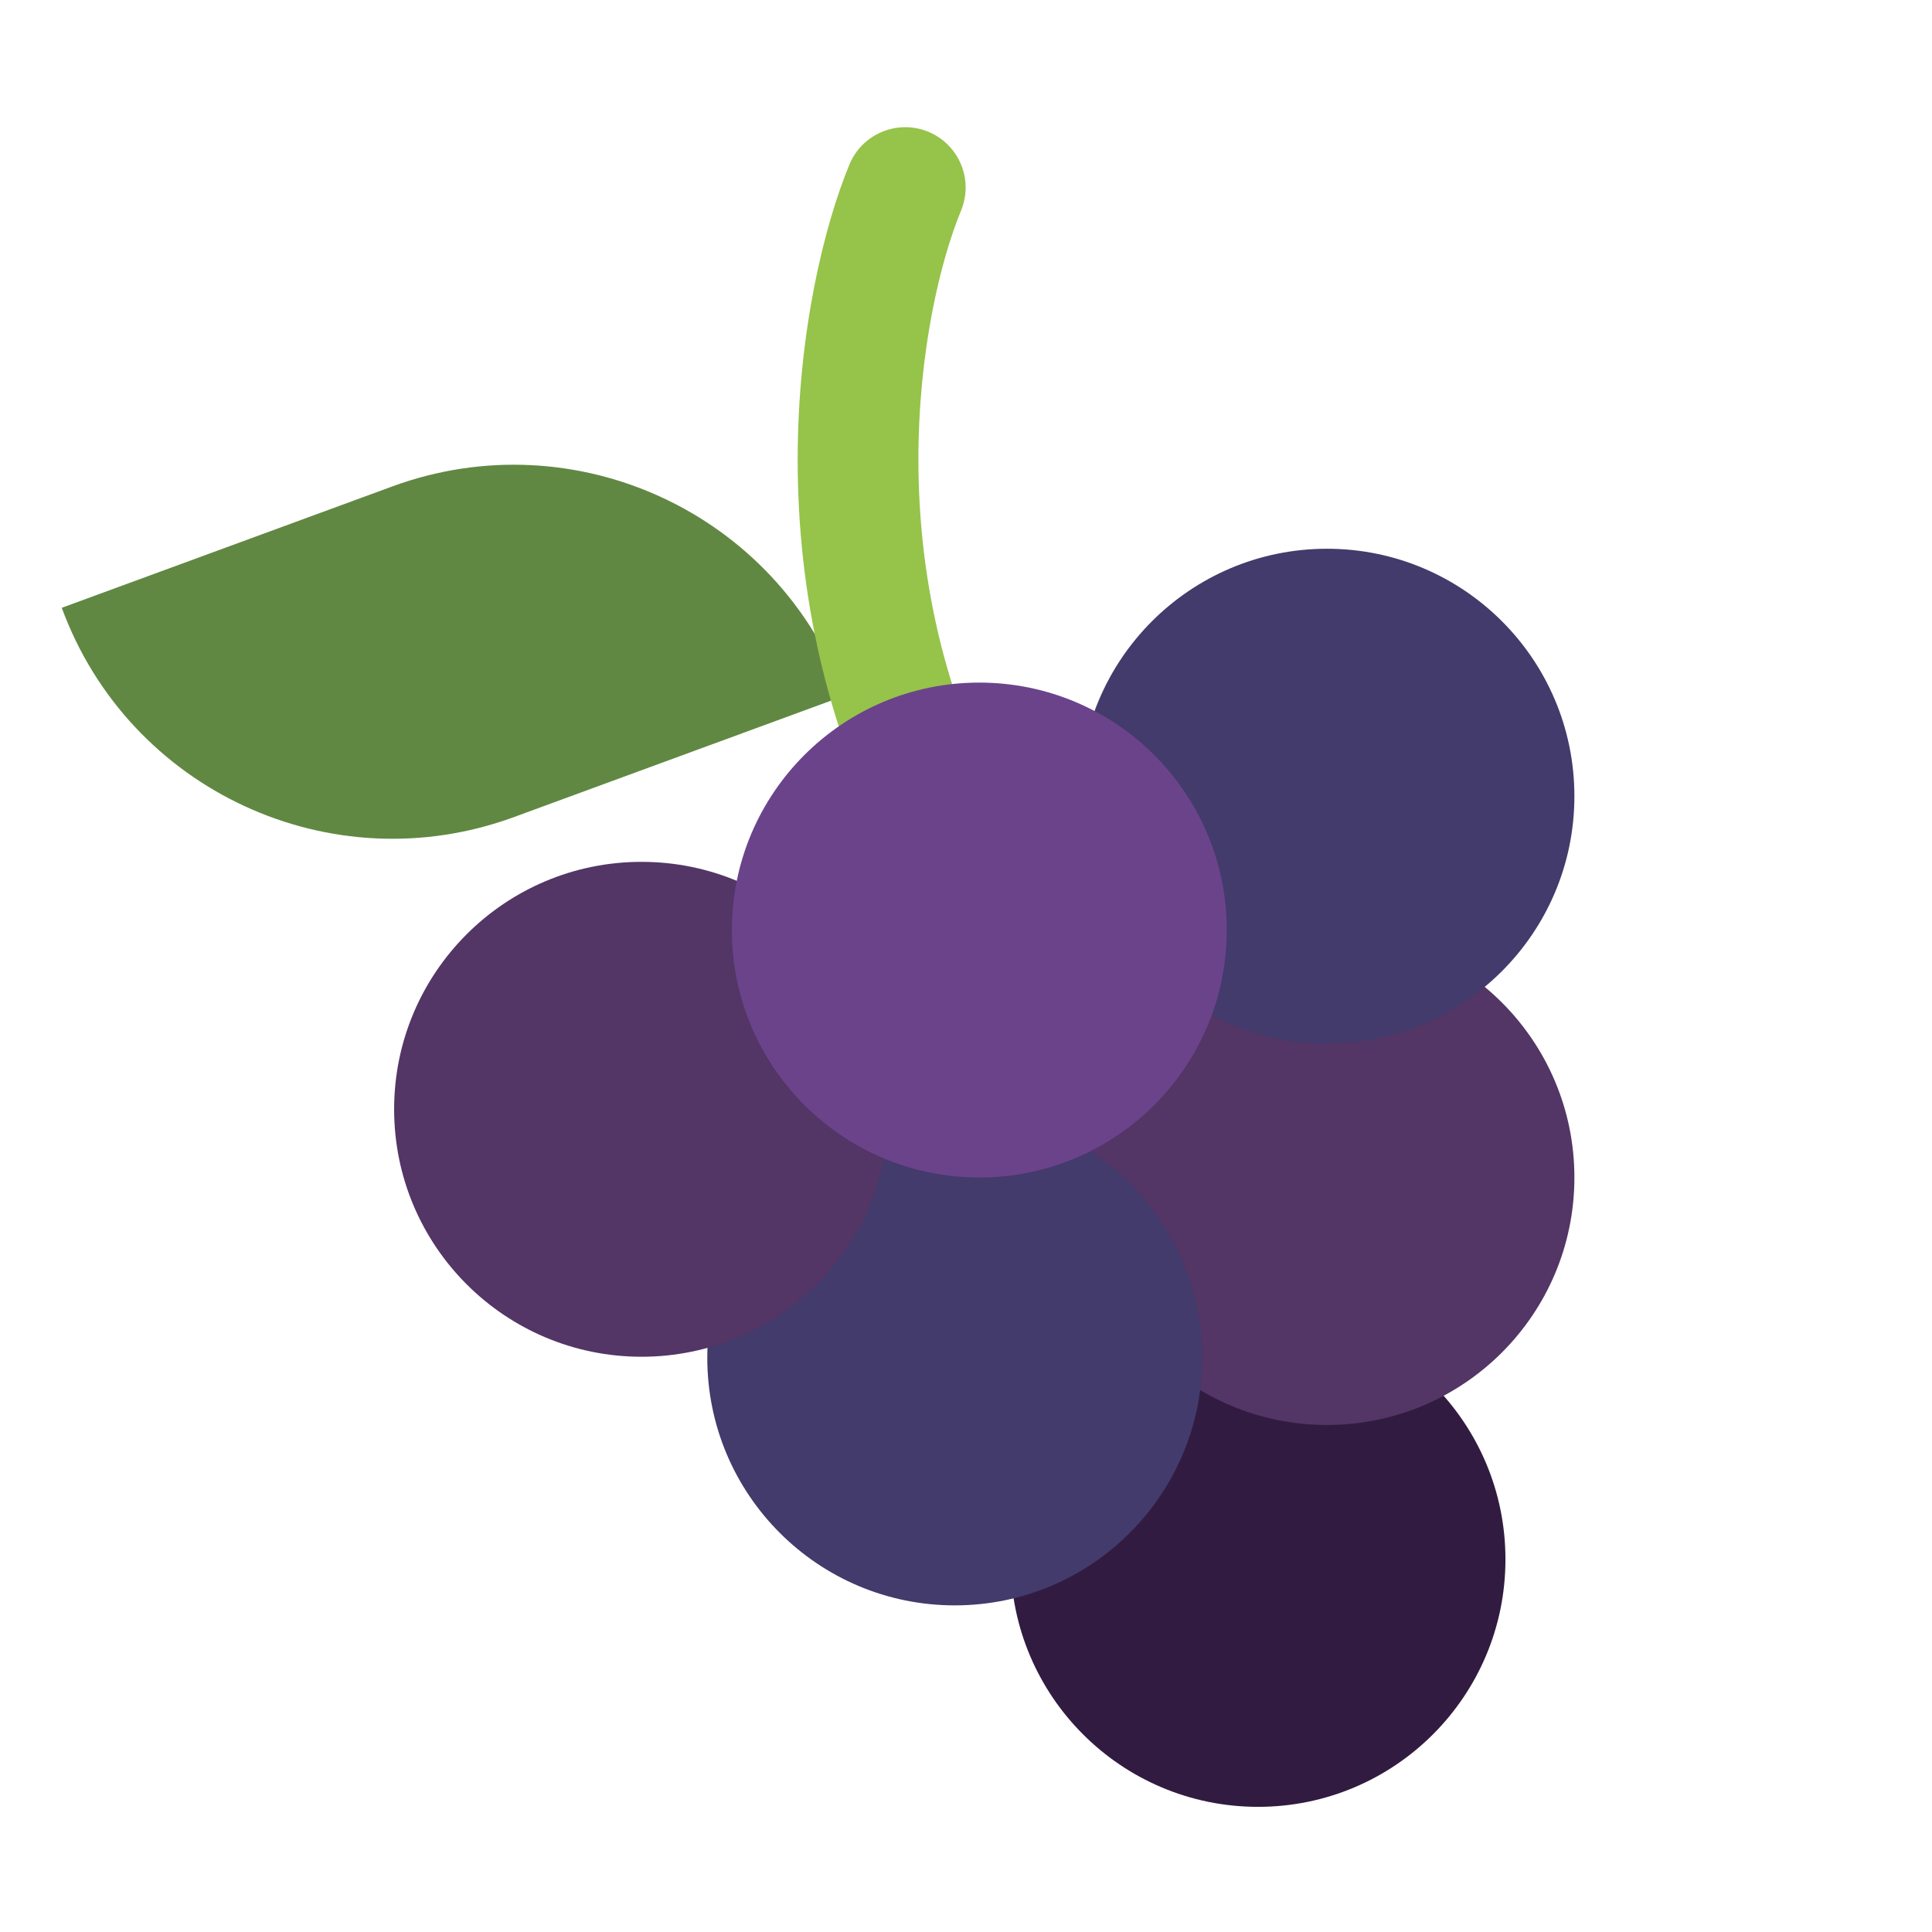
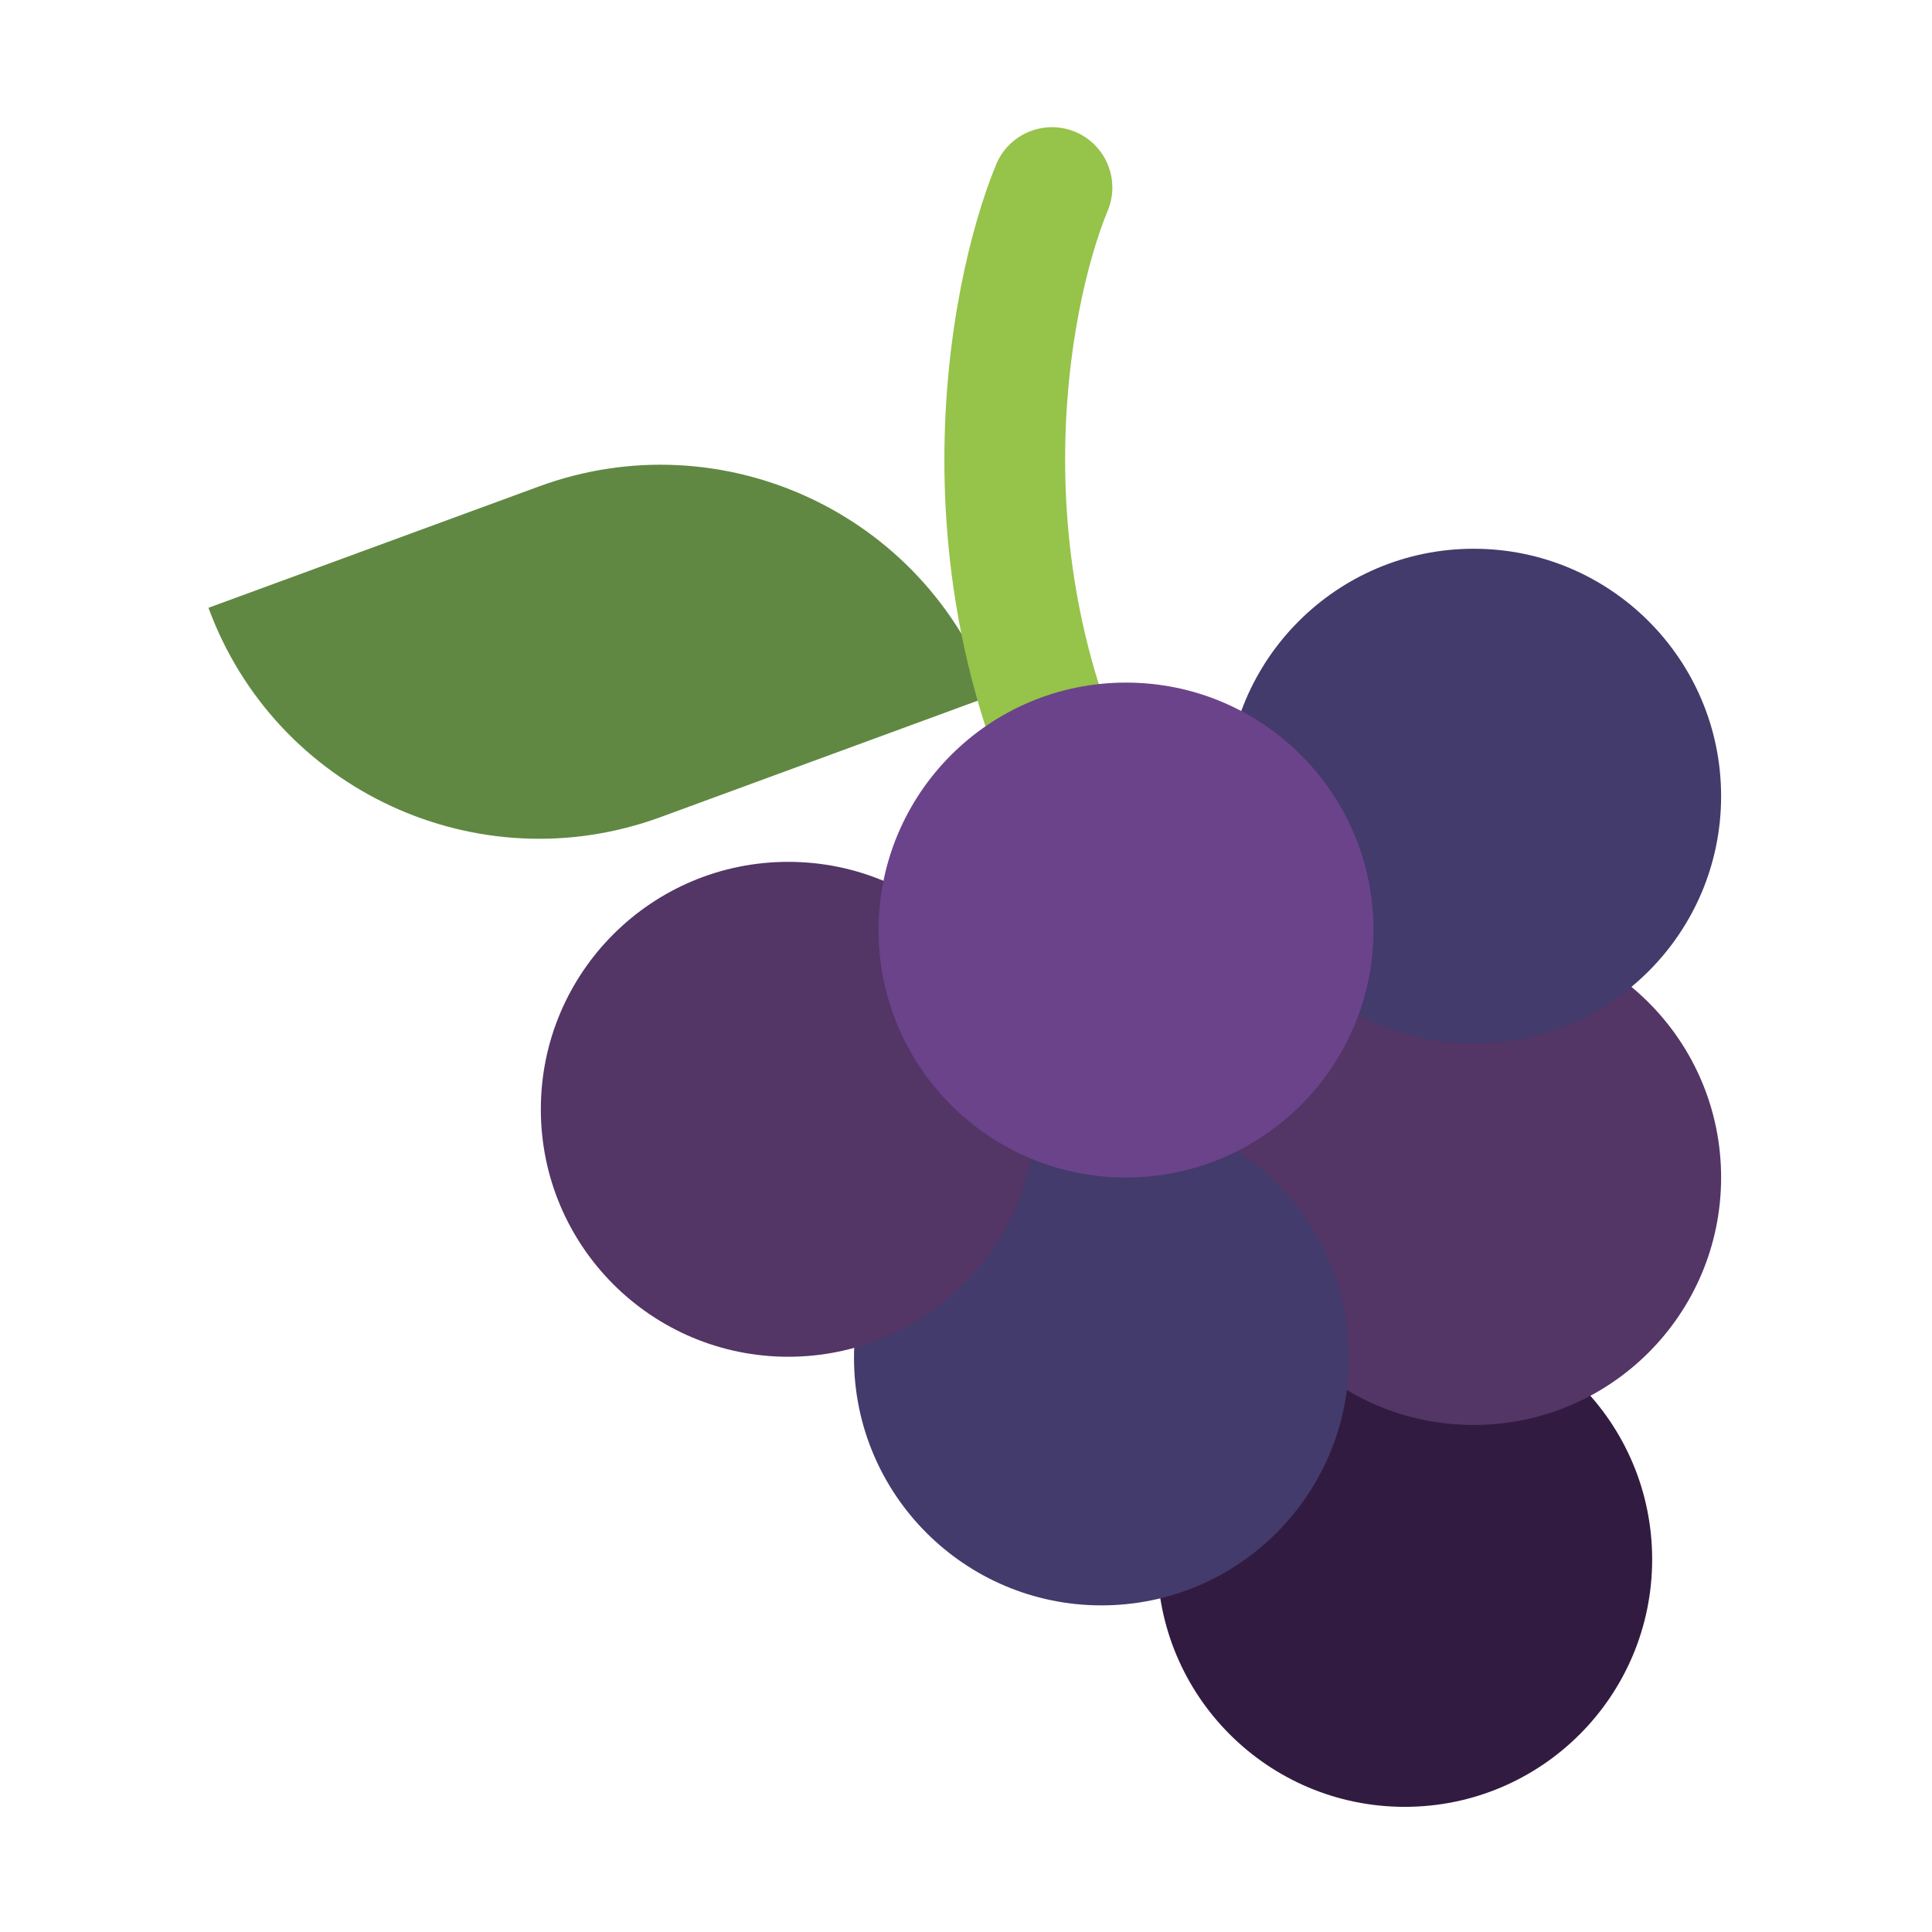
<svg xmlns="http://www.w3.org/2000/svg" width="32" height="32" viewBox="0 0 32 32" fill="none">
-   <g data-centered="1" transform="translate(-2.12 0)">
+   <g data-centered="1" transform="translate(0.31 0)">
    <path d="M3.143 10.067L8.62 8.056C11.646 6.946 14.998 8.498 16.108 11.523L10.631 13.534C7.606 14.644 4.253 13.092 3.143 10.067Z" fill="#608842" />
    <path d="M17.495 2.182C18.006 2.393 18.249 2.978 18.038 3.488C17.365 5.118 16.55 9.526 18.872 13.584C19.147 14.063 18.98 14.674 18.501 14.948C18.022 15.223 17.411 15.057 17.136 14.577C14.42 9.831 15.357 4.742 16.189 2.725C16.4 2.215 16.985 1.972 17.495 2.182Z" fill="#96C34A" />
    <path d="M27.055 25.828C27.055 28.092 25.22 29.927 22.957 29.927C20.693 29.927 18.858 28.092 18.858 25.828C18.858 23.564 20.693 21.73 22.957 21.73C25.22 21.73 27.055 23.564 27.055 25.828Z" fill="#321B41" />
    <path d="M28.197 19.503C28.197 21.767 26.362 23.602 24.099 23.602C21.835 23.602 20 21.767 20 19.503C20 17.24 21.835 15.405 24.099 15.405C26.362 15.405 28.197 17.24 28.197 19.503Z" fill="#533566" />
    <path d="M24.099 17.287C26.362 17.287 28.197 15.451 28.197 13.188C28.197 10.924 26.362 9.089 24.099 9.089C21.835 9.089 20 10.924 20 13.188C20 15.451 21.835 17.287 24.099 17.287Z" fill="#433B6B" />
    <path d="M17.934 26.59C20.198 26.59 22.033 24.755 22.033 22.491C22.033 20.228 20.198 18.393 17.934 18.393C15.671 18.393 13.835 20.228 13.835 22.491C13.835 24.755 15.671 26.59 17.934 26.59Z" fill="#433B6B" />
    <path d="M16.845 18.373C16.845 20.637 15.01 22.472 12.746 22.472C10.483 22.472 8.648 20.637 8.648 18.373C8.648 16.11 10.483 14.275 12.746 14.275C15.01 14.275 16.845 16.11 16.845 18.373Z" fill="#533566" />
    <path d="M22.439 15.405C22.439 17.668 20.604 19.503 18.34 19.503C16.076 19.503 14.242 17.668 14.242 15.405C14.242 13.141 16.076 11.306 18.34 11.306C20.604 11.306 22.439 13.141 22.439 15.405Z" fill="#6B438B" />
  </g>
</svg>
